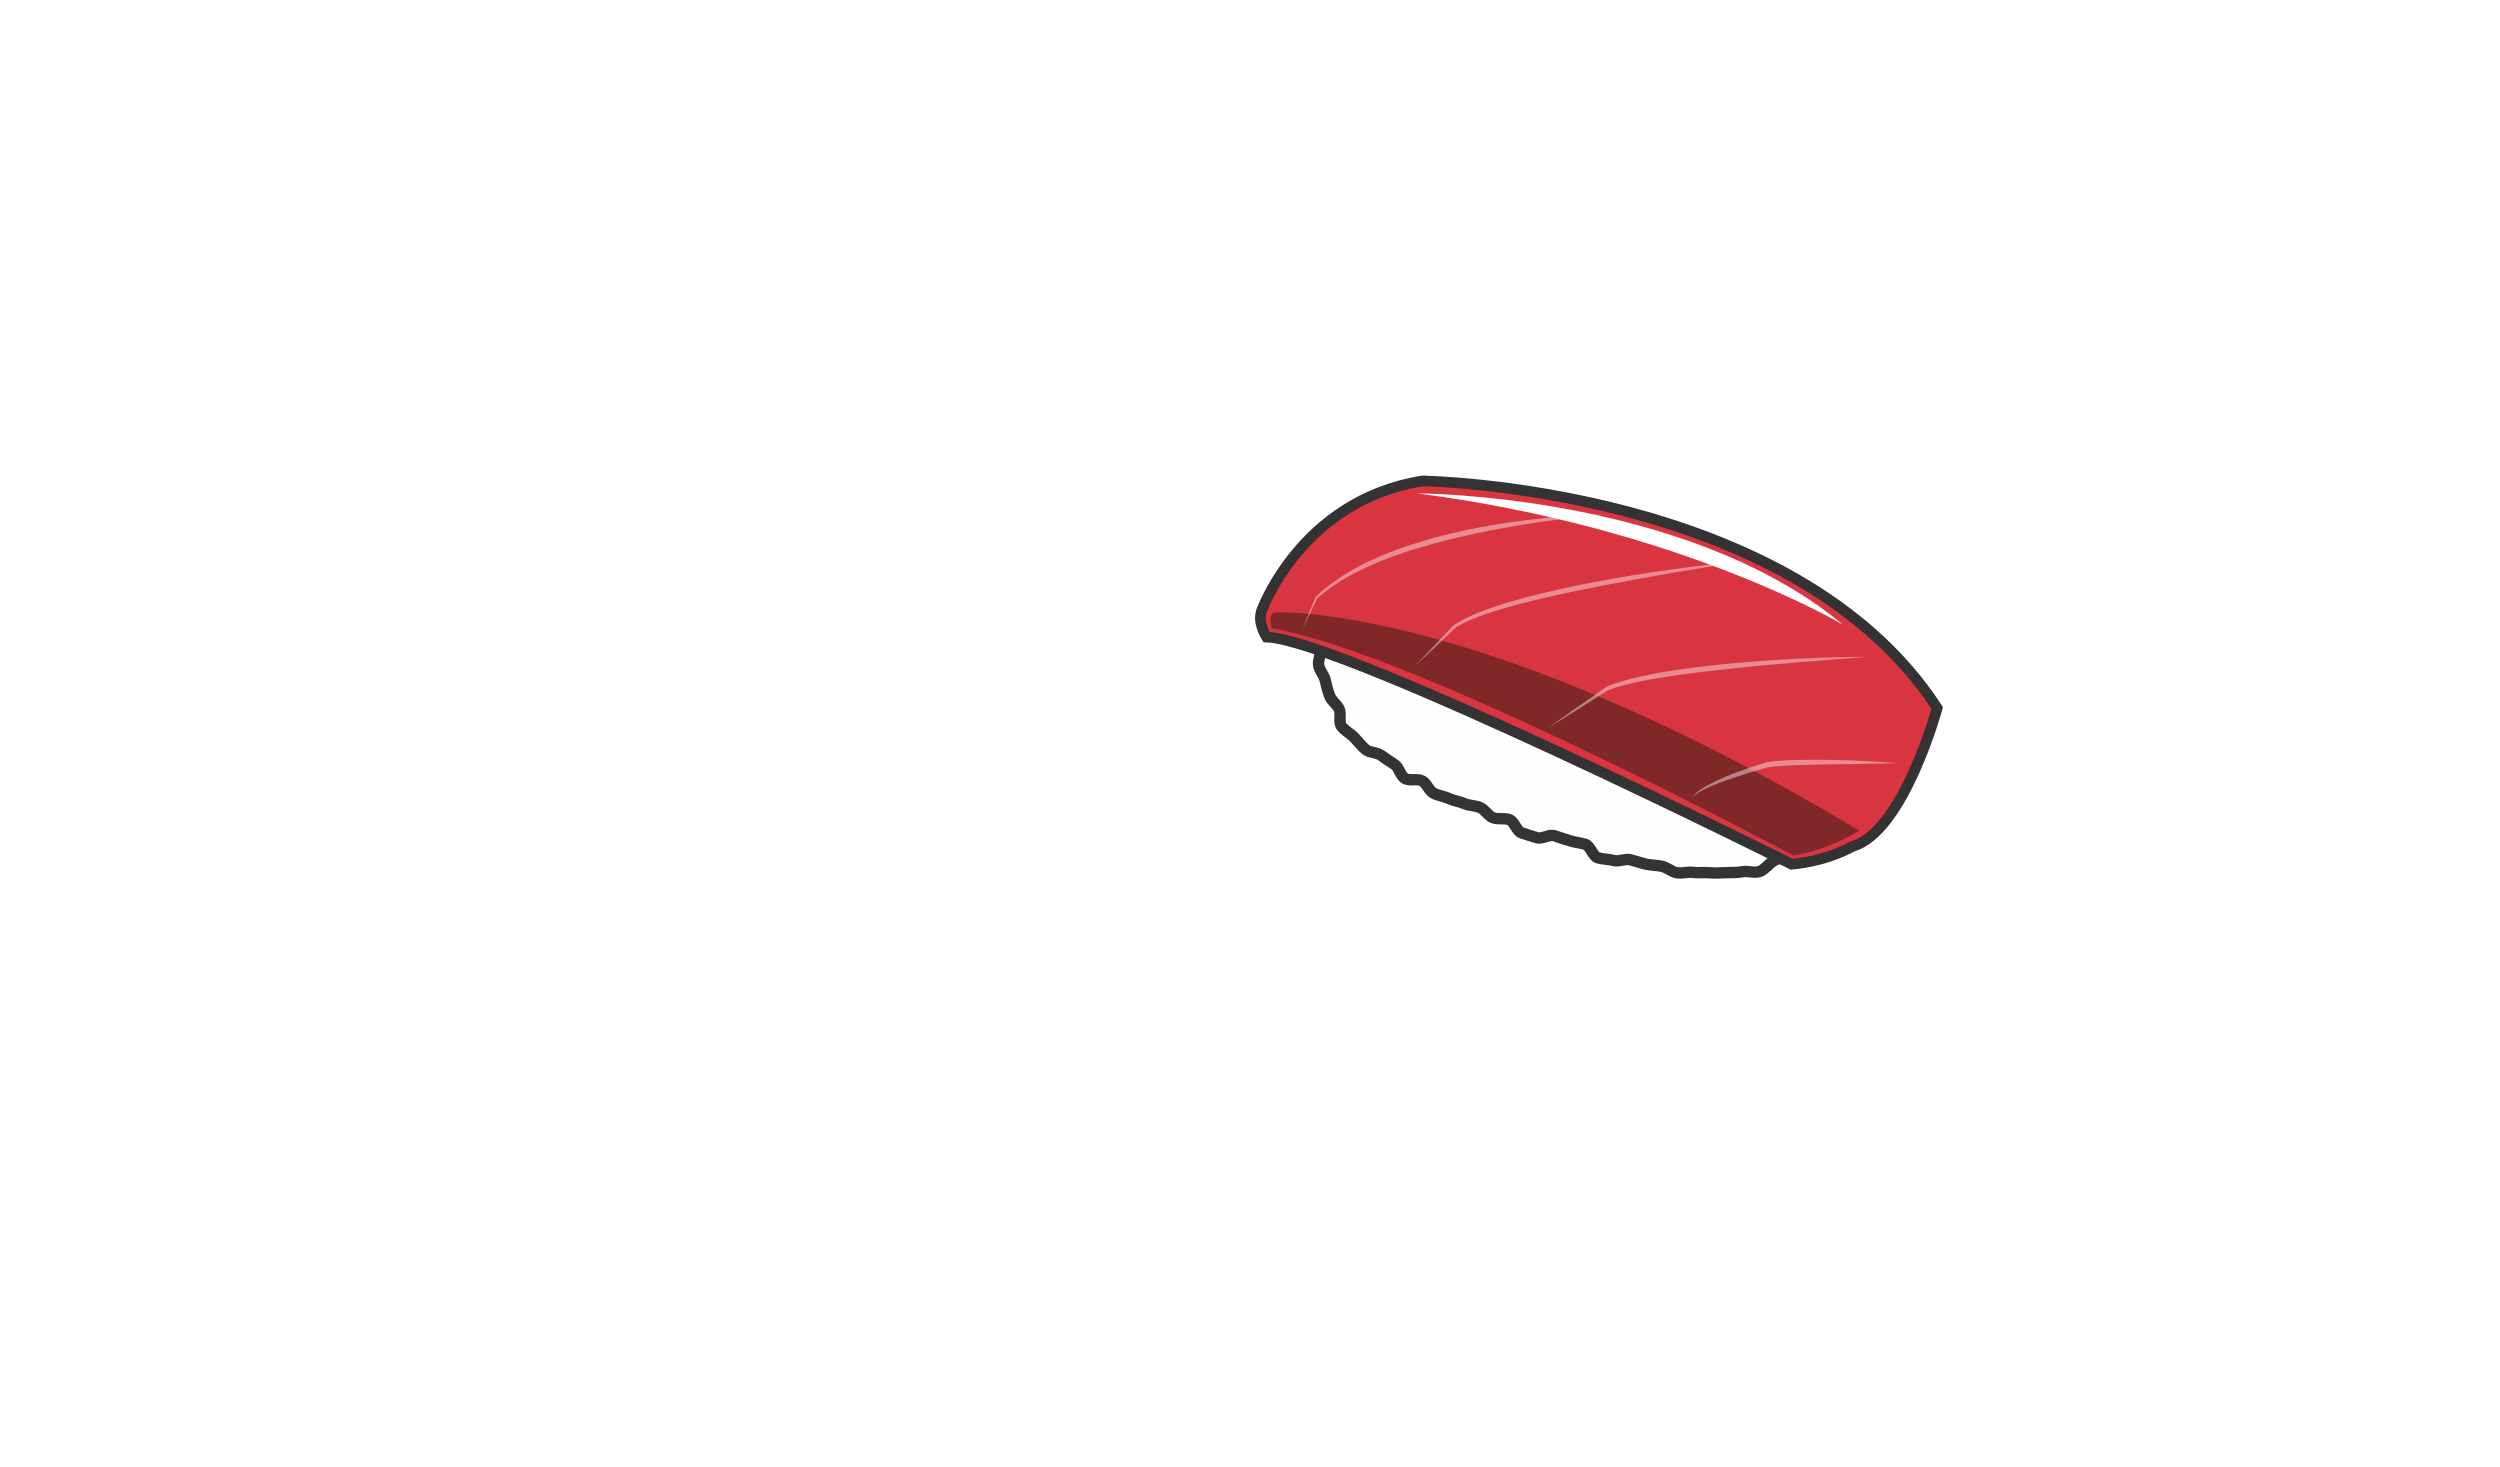
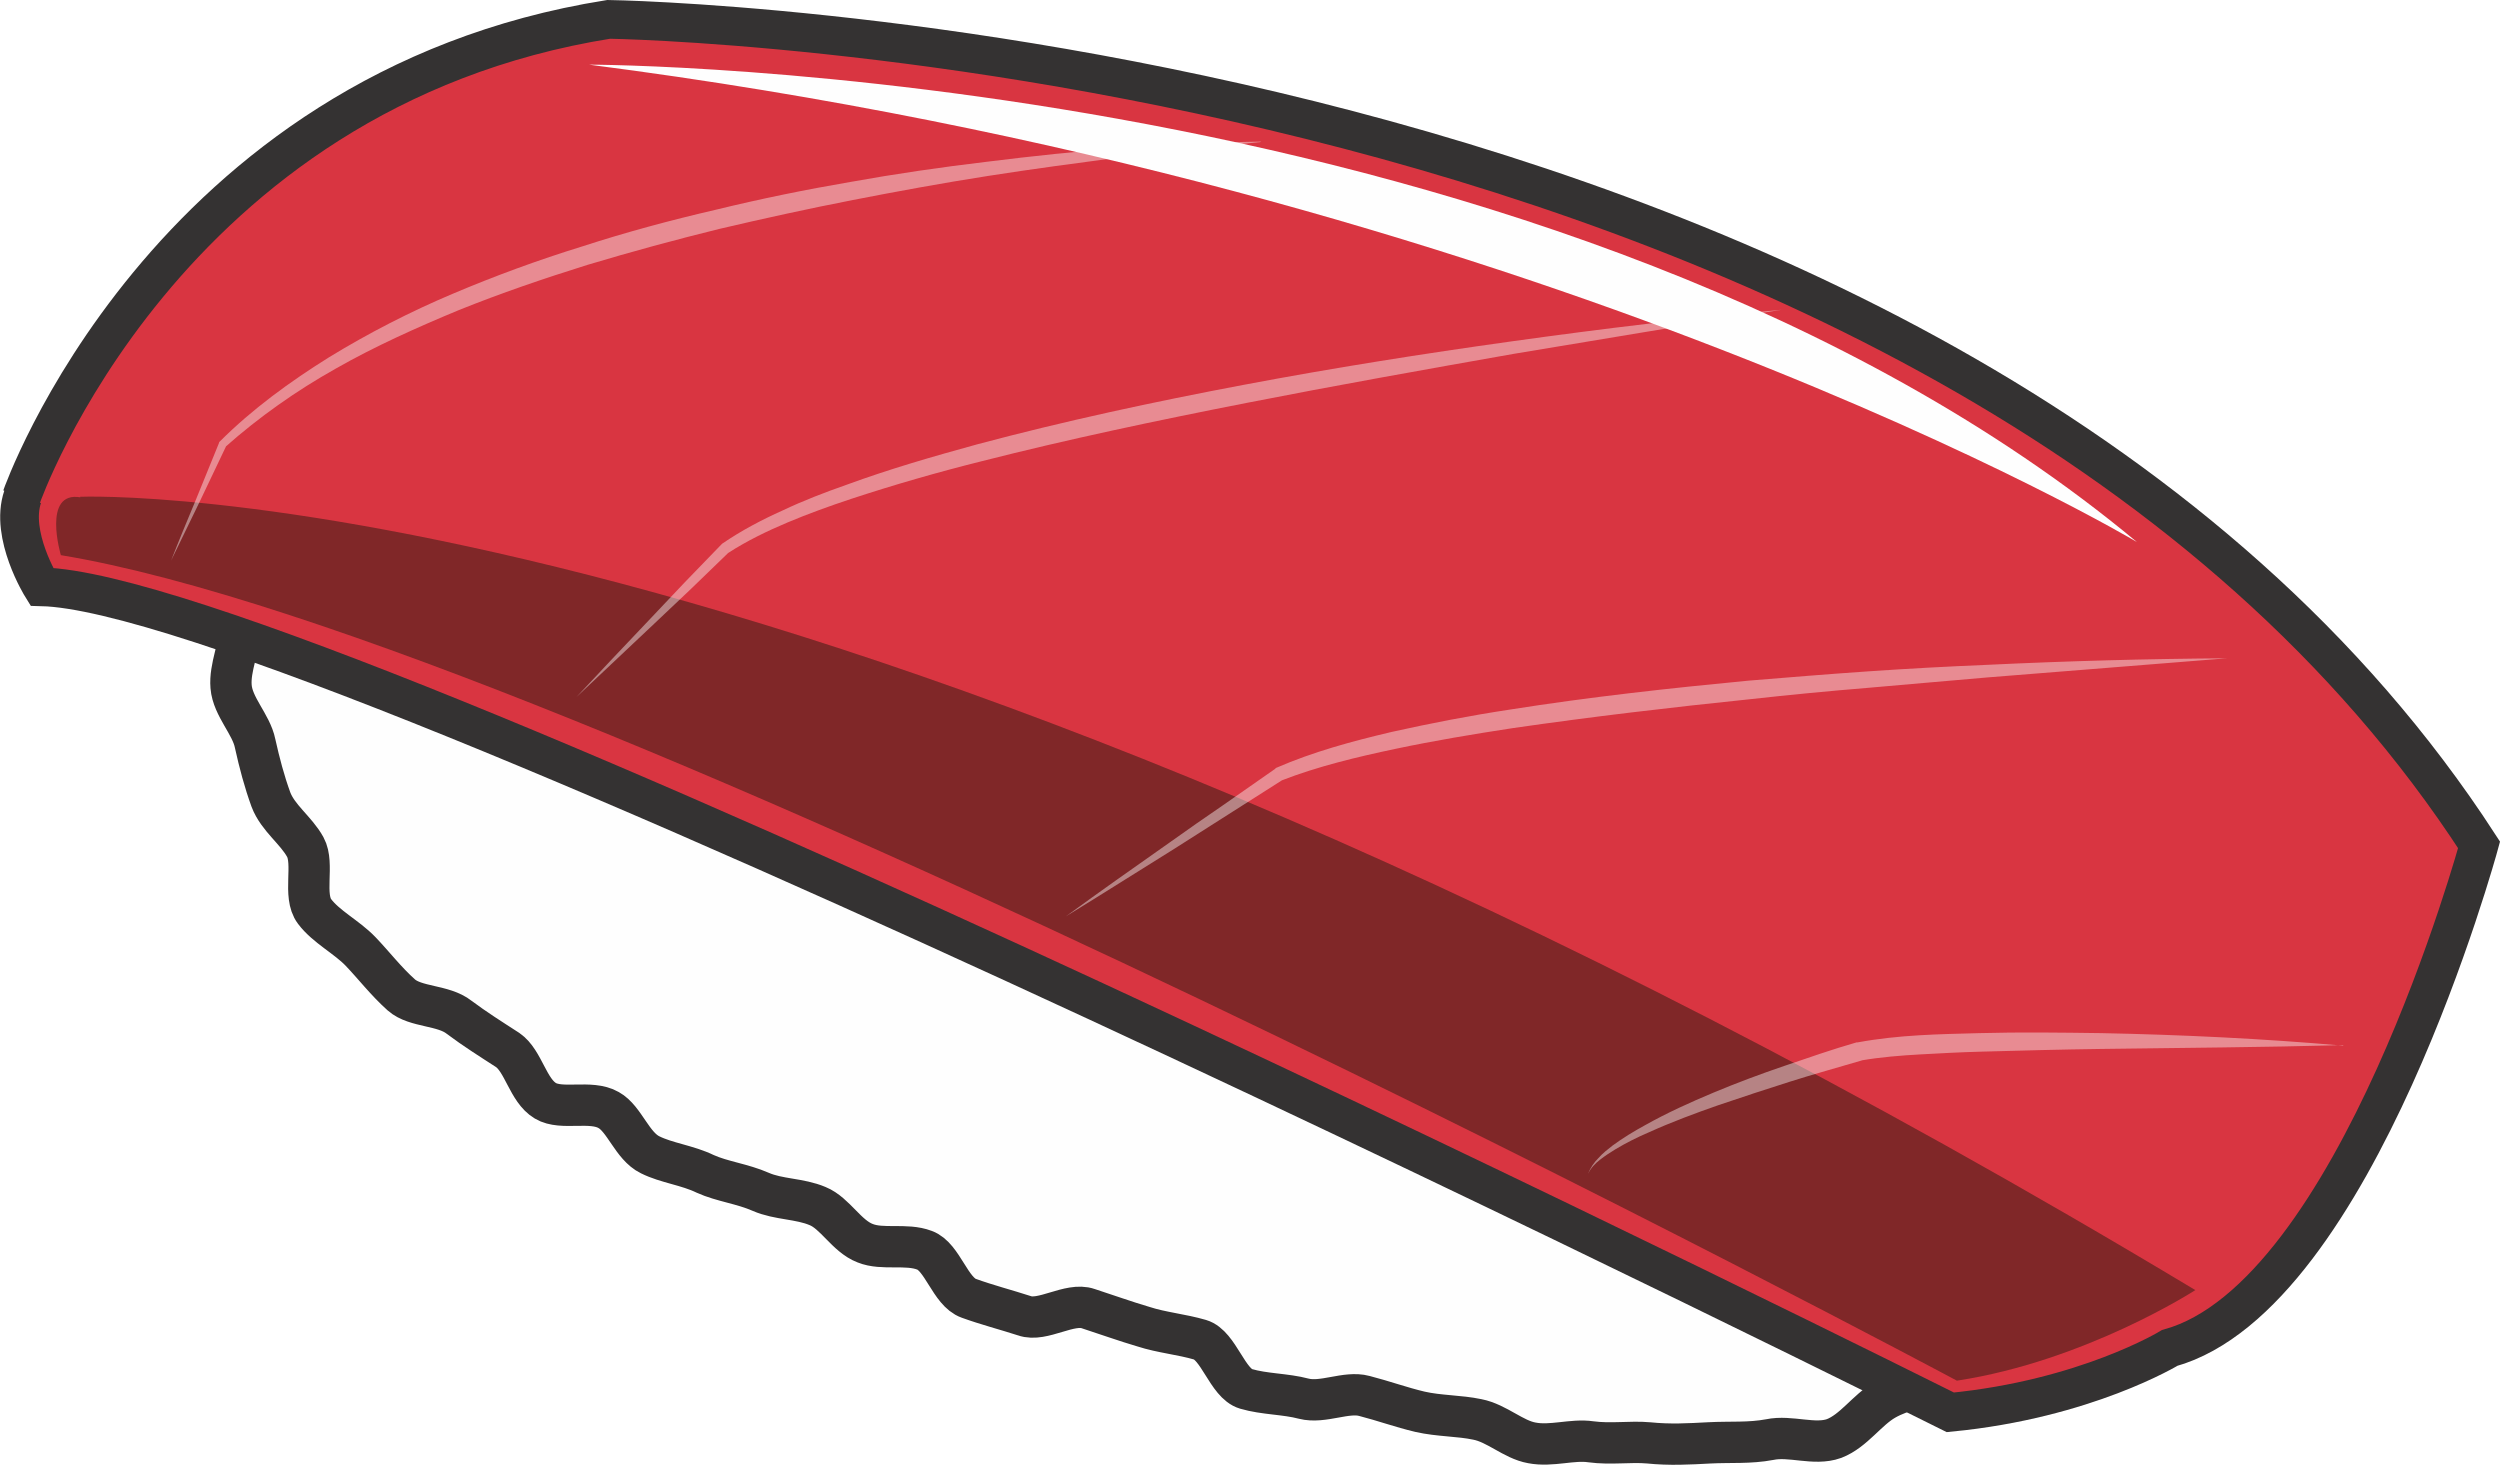
- <svg xmlns="http://www.w3.org/2000/svg" version="1.1" x="0" y="0" width="1198.786" height="703.434" viewBox="0, 0, 1198.786, 703.434" id="svg515">
-   <defs id="defs326">
-     <linearGradient id="Gradient_1" gradientUnits="userSpaceOnUse" x1="12316.9" y1="9886.52" x2="16264.7" y2="9886.52" gradientTransform="matrix(0.072,0,0,0.072,-592.087,-490.172)">
-       <stop offset="0" stop-color="#7093A4" id="stop2" />
-       <stop offset="0.039" stop-color="#7093A4" id="stop4" />
-       <stop offset="0.341" stop-color="#7498A9" id="stop6" />
-       <stop offset="1" stop-color="#799DAF" id="stop8" />
-       <stop offset="1" stop-color="#799DAF" id="stop10" />
-     </linearGradient>
-     <linearGradient id="Gradient_2" gradientUnits="userSpaceOnUse" x1="10937.5" y1="8475.239" x2="10878.7" y2="9788.41" gradientTransform="matrix(0.072,0,0,0.072,-592.087,-490.172)">
-       <stop offset="0" stop-color="#FBBB78" id="stop13" />
-       <stop offset="0.102" stop-color="#FBB66A" id="stop15" />
-       <stop offset="0.569" stop-color="#FBB159" id="stop17" />
-       <stop offset="1" stop-color="#C9842E" id="stop19" />
-     </linearGradient>
-     <linearGradient id="Gradient_3" gradientUnits="userSpaceOnUse" x1="11790.7" y1="8210.891" x2="11617.5" y2="9764.99" gradientTransform="matrix(0.072,0,0,0.072,-592.087,-490.172)">
-       <stop offset="0" stop-color="#FBBB78" id="stop22" />
-       <stop offset="0.102" stop-color="#FBB66A" id="stop24" />
-       <stop offset="0.569" stop-color="#FBB159" id="stop26" />
-       <stop offset="1" stop-color="#C9842E" id="stop28" />
-     </linearGradient>
-     <linearGradient id="Gradient_4" gradientUnits="userSpaceOnUse" x1="9357.391" y1="10142.8" x2="12957.7" y2="10521.2" gradientTransform="matrix(0.072,0,0,0.072,-592.087,-490.172)">
-       <stop offset="0" stop-color="#000000" id="stop31" />
-       <stop offset="0.361" stop-color="#000000" id="stop33" />
-       <stop offset="0.62" stop-color="#515151" id="stop35" />
-       <stop offset="0.678" stop-color="#909090" id="stop37" />
-       <stop offset="0.761" stop-color="#515151" id="stop39" />
-       <stop offset="1" stop-color="#000000" id="stop41" />
-     </linearGradient>
-     <linearGradient id="Gradient_5" gradientUnits="userSpaceOnUse" x1="19242.5" y1="12262.8" x2="18446.201" y2="13096.101" gradientTransform="matrix(0.072,0,0,0.072,-592.087,-490.172)">
-       <stop offset="0" stop-color="#D5443A" id="stop44" />
-       <stop offset="0.651" stop-color="#E79B80" id="stop46" />
-       <stop offset="0.871" stop-color="#FFFFFF" id="stop48" />
-       <stop offset="1" stop-color="#FFFFFF" id="stop50" />
-     </linearGradient>
-     <linearGradient id="Gradient_6" gradientUnits="userSpaceOnUse" x1="19065.9" y1="12522" x2="18359.301" y2="13301.102" gradientTransform="matrix(0.072,0,0,0.072,-592.087,-490.172)">
-       <stop offset="0" stop-color="#D5443A" id="stop53" />
-       <stop offset="0.651" stop-color="#E79B80" id="stop55" />
-       <stop offset="0.871" stop-color="#FFFFFF" id="stop57" />
-       <stop offset="1" stop-color="#FFFFFF" id="stop59" />
-     </linearGradient>
-     <linearGradient id="Gradient_7" gradientUnits="userSpaceOnUse" x1="19036.301" y1="12359.5" x2="18329.701" y2="13138.7" gradientTransform="matrix(0.072,0,0,0.072,-592.087,-490.172)">
-       <stop offset="0" stop-color="#D5443A" id="stop62" />
-       <stop offset="0.651" stop-color="#E79B80" id="stop64" />
-       <stop offset="0.871" stop-color="#FFFFFF" id="stop66" />
-       <stop offset="1" stop-color="#FFFFFF" id="stop68" />
-     </linearGradient>
-     <linearGradient id="Gradient_8" gradientUnits="userSpaceOnUse" x1="18111.799" y1="11442" x2="13042.8" y2="11442" gradientTransform="matrix(0.072,0,0,0.072,-592.087,-490.172)">
-       <stop offset="0" stop-color="#F16244" id="stop71" />
-       <stop offset="0.29" stop-color="#F8AB8E" id="stop73" />
-       <stop offset="0.388" stop-color="#FFFFFF" id="stop75" />
-       <stop offset="1" stop-color="#FFFFFF" id="stop77" />
-     </linearGradient>
-     <linearGradient id="Gradient_9" gradientUnits="userSpaceOnUse" x1="15904.9" y1="11481" x2="14595.701" y2="11154.601" gradientTransform="matrix(0.072,0,0,0.072,-592.087,-490.172)">
-       <stop offset="0" stop-color="#F16244" id="stop80" />
-       <stop offset="0.122" stop-color="#F16244" id="stop82" />
-       <stop offset="0.231" stop-color="#F26D4A" id="stop84" />
-       <stop offset="0.322" stop-color="#F37952" id="stop86" />
-       <stop offset="0.722" stop-color="#FAB799" id="stop88" />
-       <stop offset="1" stop-color="#FFFFFF" id="stop90" />
-     </linearGradient>
-     <linearGradient id="Gradient_10" gradientUnits="userSpaceOnUse" x1="15149.699" y1="11268.399" x2="13869.6" y2="10949.3" gradientTransform="matrix(0.072,0,0,0.072,-592.087,-490.172)">
-       <stop offset="0" stop-color="#F16244" id="stop93" />
-       <stop offset="0.122" stop-color="#F16244" id="stop95" />
-       <stop offset="0.231" stop-color="#F26D4A" id="stop97" />
-       <stop offset="0.322" stop-color="#F37952" id="stop99" />
-       <stop offset="0.722" stop-color="#FAB799" id="stop101" />
-       <stop offset="1" stop-color="#FFFFFF" id="stop103" />
-     </linearGradient>
-     <linearGradient id="Gradient_11" gradientUnits="userSpaceOnUse" x1="14480.4" y1="11049" x2="13114.2" y2="10708.4" gradientTransform="matrix(0.072,0,0,0.072,-592.087,-490.172)">
-       <stop offset="0" stop-color="#F16244" id="stop106" />
-       <stop offset="0.122" stop-color="#F16244" id="stop108" />
-       <stop offset="0.231" stop-color="#F26D4A" id="stop110" />
-       <stop offset="0.322" stop-color="#F37952" id="stop112" />
-       <stop offset="0.722" stop-color="#FAB799" id="stop114" />
-       <stop offset="1" stop-color="#FFFFFF" id="stop116" />
-     </linearGradient>
-     <linearGradient id="Gradient_12" gradientUnits="userSpaceOnUse" x1="16569" y1="11681.5" x2="15266.199" y2="11356.7" gradientTransform="matrix(0.072,0,0,0.072,-592.087,-490.172)">
-       <stop offset="0" stop-color="#F16244" id="stop119" />
-       <stop offset="0.122" stop-color="#F16244" id="stop121" />
-       <stop offset="0.231" stop-color="#F26D4A" id="stop123" />
-       <stop offset="0.322" stop-color="#F37952" id="stop125" />
-       <stop offset="0.722" stop-color="#FAB799" id="stop127" />
-       <stop offset="1" stop-color="#FFFFFF" id="stop129" />
-     </linearGradient>
-     <linearGradient id="Gradient_13" gradientUnits="userSpaceOnUse" x1="17384.102" y1="11934.801" x2="15977.101" y2="11583.9" gradientTransform="matrix(0.072,0,0,0.072,-592.087,-490.172)">
-       <stop offset="0" stop-color="#F16244" id="stop132" />
-       <stop offset="0.122" stop-color="#F16244" id="stop134" />
-       <stop offset="0.231" stop-color="#F26D4A" id="stop136" />
-       <stop offset="0.322" stop-color="#F37952" id="stop138" />
-       <stop offset="0.722" stop-color="#FAB799" id="stop140" />
-       <stop offset="1" stop-color="#FFFFFF" id="stop142" />
-     </linearGradient>
-     <linearGradient id="Gradient_14" gradientUnits="userSpaceOnUse" x1="18037.301" y1="11719.399" x2="17271.4" y2="12433.699" gradientTransform="matrix(0.072,0,0,0.072,-592.087,-490.172)">
-       <stop offset="0" stop-color="#D5443A" id="stop145" />
-       <stop offset="0.651" stop-color="#E79B80" id="stop147" />
-       <stop offset="0.871" stop-color="#FFFFFF" id="stop149" />
-       <stop offset="1" stop-color="#FFFFFF" id="stop151" />
-     </linearGradient>
-     <linearGradient id="Gradient_15" gradientUnits="userSpaceOnUse" x1="17783.6" y1="11893.3" x2="17325.6" y2="12454.5" gradientTransform="matrix(0.072,0,0,0.072,-592.087,-490.172)">
-       <stop offset="0" stop-color="#D5443A" id="stop154" />
-       <stop offset="0.651" stop-color="#E79B80" id="stop156" />
-       <stop offset="0.871" stop-color="#FFFFFF" id="stop158" />
-       <stop offset="1" stop-color="#FFFFFF" id="stop160" />
-     </linearGradient>
-     <linearGradient id="Gradient_16" gradientUnits="userSpaceOnUse" x1="17598.199" y1="12587.2" x2="17658.199" y2="12397.8" gradientTransform="matrix(0.072,0,0,0.072,-592.087,-490.172)">
-       <stop offset="0" stop-color="#D5443A" id="stop163" />
-       <stop offset="0.651" stop-color="#E79B80" id="stop165" />
-       <stop offset="0.871" stop-color="#FFFFFF" id="stop167" />
-       <stop offset="1" stop-color="#FFFFFF" id="stop169" />
-     </linearGradient>
-     <linearGradient id="Gradient_17" gradientUnits="userSpaceOnUse" x1="12385.898" y1="12509.4" x2="12385.898" y2="10046.7" gradientTransform="matrix(0.072,0,0,0.072,-592.087,-490.172)">
-       <stop offset="0" stop-color="#008C54" id="stop172" />
-       <stop offset="0.271" stop-color="#355E4B" id="stop174" />
-       <stop offset="0.31" stop-color="#355E4B" id="stop176" />
-       <stop offset="0.671" stop-color="#00A859" id="stop178" />
-       <stop offset="0.71" stop-color="#00A859" id="stop180" />
-       <stop offset="0.969" stop-color="#49B753" id="stop182" />
-       <stop offset="1" stop-color="#49B753" id="stop184" />
-     </linearGradient>
-     <radialGradient id="Gradient_18" gradientUnits="userSpaceOnUse" cx="12195.3" cy="11085.6" r="163.803" gradientTransform="matrix(0.072,0,0,0.072,-592.087,-490.172)">
-       <stop offset="0" stop-color="#FEFEFE" id="stop187" />
-       <stop offset="0.188" stop-color="#F7AB9A" id="stop189" />
-       <stop offset="1" stop-color="#F05936" id="stop191" />
-     </radialGradient>
-     <radialGradient id="Gradient_19" gradientUnits="userSpaceOnUse" cx="11801" cy="11206.9" r="163.803" gradientTransform="matrix(0.072,0,0,0.072,-592.087,-490.172)">
-       <stop offset="0" stop-color="#FEFEFE" id="stop194" />
-       <stop offset="0.188" stop-color="#F7AB9A" id="stop196" />
-       <stop offset="1" stop-color="#F05936" id="stop198" />
-     </radialGradient>
-     <radialGradient id="Gradient_20" gradientUnits="userSpaceOnUse" cx="12660.5" cy="10984.5" r="163.803" gradientTransform="matrix(0.072,0,0,0.072,-592.087,-490.172)">
-       <stop offset="0" stop-color="#FEFEFE" id="stop201" />
-       <stop offset="0.188" stop-color="#F7AB9A" id="stop203" />
-       <stop offset="1" stop-color="#F05936" id="stop205" />
-     </radialGradient>
-     <radialGradient id="Gradient_21" gradientUnits="userSpaceOnUse" cx="13085.1" cy="11085.6" r="163.803" gradientTransform="matrix(0.072,0,0,0.072,-592.087,-490.172)">
-       <stop offset="0" stop-color="#FEFEFE" id="stop208" />
-       <stop offset="0.188" stop-color="#F7AB9A" id="stop210" />
-       <stop offset="1" stop-color="#F05936" id="stop212" />
-     </radialGradient>
-     <radialGradient id="Gradient_22" gradientUnits="userSpaceOnUse" cx="13529.9" cy="11308" r="163.823" gradientTransform="matrix(0.072,0,0,0.072,-592.087,-490.172)">
-       <stop offset="0" stop-color="#FEFEFE" id="stop215" />
-       <stop offset="0.188" stop-color="#F7AB9A" id="stop217" />
-       <stop offset="1" stop-color="#F05936" id="stop219" />
-     </radialGradient>
-     <radialGradient id="Gradient_23" gradientUnits="userSpaceOnUse" cx="13893.9" cy="11409.1" r="163.783" gradientTransform="matrix(0.072,0,0,0.072,-592.087,-490.172)">
-       <stop offset="0" stop-color="#FEFEFE" id="stop222" />
-       <stop offset="0.188" stop-color="#F7AB9A" id="stop224" />
-       <stop offset="1" stop-color="#F05936" id="stop226" />
-     </radialGradient>
-     <radialGradient id="Gradient_24" gradientUnits="userSpaceOnUse" cx="14257.9" cy="11631.6" r="163.791" gradientTransform="matrix(0.072,0,0,0.072,-592.087,-490.172)">
-       <stop offset="0" stop-color="#FEFEFE" id="stop229" />
-       <stop offset="0.188" stop-color="#F7AB9A" id="stop231" />
-       <stop offset="1" stop-color="#F05936" id="stop233" />
-     </radialGradient>
-     <radialGradient id="Gradient_25" gradientUnits="userSpaceOnUse" cx="14480.401" cy="11854" r="163.791" gradientTransform="matrix(0.072,0,0,0.072,-592.087,-490.172)">
-       <stop offset="0" stop-color="#FEFEFE" id="stop236" />
-       <stop offset="0.188" stop-color="#F7AB9A" id="stop238" />
-       <stop offset="1" stop-color="#F05936" id="stop240" />
-     </radialGradient>
-     <radialGradient id="Gradient_26" gradientUnits="userSpaceOnUse" cx="14035.5" cy="11975.3" r="163.819" gradientTransform="matrix(0.072,0,0,0.072,-592.087,-490.172)">
-       <stop offset="0" stop-color="#FEFEFE" id="stop243" />
-       <stop offset="0.188" stop-color="#F7AB9A" id="stop245" />
-       <stop offset="1" stop-color="#F05936" id="stop247" />
-     </radialGradient>
-     <radialGradient id="Gradient_27" gradientUnits="userSpaceOnUse" cx="13636.2" cy="11721.4" r="166.213" gradientTransform="matrix(0.072,0,0,0.072,-592.087,-490.172)">
-       <stop offset="0" stop-color="#FEFEFE" id="stop250" />
-       <stop offset="0.188" stop-color="#F7AB9A" id="stop252" />
-       <stop offset="1" stop-color="#F05936" id="stop254" />
-     </radialGradient>
-     <radialGradient id="Gradient_28" gradientUnits="userSpaceOnUse" cx="13236.7" cy="11520.3" r="163.803" gradientTransform="matrix(0.072,0,0,0.072,-592.087,-490.172)">
-       <stop offset="0" stop-color="#FEFEFE" id="stop257" />
-       <stop offset="0.188" stop-color="#F7AB9A" id="stop259" />
-       <stop offset="1" stop-color="#F05936" id="stop261" />
-     </radialGradient>
-     <radialGradient id="Gradient_29" gradientUnits="userSpaceOnUse" cx="12791.8" cy="11399" r="163.819" gradientTransform="matrix(0.072,0,0,0.072,-592.087,-490.172)">
-       <stop offset="0" stop-color="#FEFEFE" id="stop264" />
-       <stop offset="0.188" stop-color="#F7AB9A" id="stop266" />
-       <stop offset="1" stop-color="#F05936" id="stop268" />
-     </radialGradient>
-     <radialGradient id="Gradient_30" gradientUnits="userSpaceOnUse" cx="12262.1" cy="11355.5" r="168.28" gradientTransform="matrix(0.072,0,0,0.072,-592.087,-490.172)">
-       <stop offset="0" stop-color="#FEFEFE" id="stop271" />
-       <stop offset="0.188" stop-color="#F7AB9A" id="stop273" />
-       <stop offset="1" stop-color="#F05936" id="stop275" />
-     </radialGradient>
-     <radialGradient id="Gradient_31" gradientUnits="userSpaceOnUse" cx="11918.3" cy="11476.9" r="168.28" gradientTransform="matrix(0.072,0,0,0.072,-592.087,-490.172)">
-       <stop offset="0" stop-color="#FEFEFE" id="stop278" />
-       <stop offset="0.188" stop-color="#F7AB9A" id="stop280" />
-       <stop offset="1" stop-color="#F05936" id="stop282" />
-     </radialGradient>
-     <radialGradient id="Gradient_32" gradientUnits="userSpaceOnUse" cx="12343" cy="11719.6" r="168.28" gradientTransform="matrix(0.072,0,0,0.072,-592.087,-490.172)">
-       <stop offset="0" stop-color="#FEFEFE" id="stop285" />
-       <stop offset="0.188" stop-color="#F7AB9A" id="stop287" />
-       <stop offset="1" stop-color="#F05936" id="stop289" />
-     </radialGradient>
-     <radialGradient id="Gradient_33" gradientUnits="userSpaceOnUse" cx="12767.6" cy="11780.2" r="168.291" gradientTransform="matrix(0.072,0,0,0.072,-592.087,-490.172)">
-       <stop offset="0" stop-color="#FEFEFE" id="stop292" />
-       <stop offset="0.188" stop-color="#F7AB9A" id="stop294" />
-       <stop offset="1" stop-color="#F05936" id="stop296" />
-     </radialGradient>
-     <radialGradient id="Gradient_34" gradientUnits="userSpaceOnUse" cx="13192.3" cy="11921.8" r="168.283" gradientTransform="matrix(0.072,0,0,0.072,-592.087,-490.172)">
-       <stop offset="0" stop-color="#FEFEFE" id="stop299" />
-       <stop offset="0.188" stop-color="#F7AB9A" id="stop301" />
-       <stop offset="1" stop-color="#F05936" id="stop303" />
-     </radialGradient>
-     <radialGradient id="Gradient_35" gradientUnits="userSpaceOnUse" cx="13616.9" cy="12002.7" r="168.295" gradientTransform="matrix(0.072,0,0,0.072,-592.087,-490.172)">
-       <stop offset="0" stop-color="#FEFEFE" id="stop306" />
-       <stop offset="0.188" stop-color="#F7AB9A" id="stop308" />
-       <stop offset="1" stop-color="#F05936" id="stop310" />
-     </radialGradient>
-     <linearGradient id="Gradient_36" gradientUnits="userSpaceOnUse" x1="11145.5" y1="12594.389" x2="14745.9" y2="12972.789" gradientTransform="matrix(0.072,0,0,0.072,-592.087,-490.172)">
-       <stop offset="0" stop-color="#000000" id="stop313" />
-       <stop offset="0.361" stop-color="#000000" id="stop315" />
-       <stop offset="0.62" stop-color="#515151" id="stop317" />
-       <stop offset="0.678" stop-color="#909090" id="stop319" />
-       <stop offset="0.761" stop-color="#515151" id="stop321" />
-       <stop offset="1" stop-color="#000000" id="stop323" />
-     </linearGradient>
-   </defs>
-   <g id="Tuna">
+ <svg xmlns="http://www.w3.org/2000/svg" version="1.1" x="0" y="0" width="256" height="150.019" viewBox="0 0 256 150.019" id="svg515">
+   <defs id="defs326" />
+   <g id="Tuna" transform="matrix(0.7759913,0,0,0.7759913,-466.9834,-176.9711)">
    <g id="g63595" style="display:inline">
      <path style="fill:#fefefe" id="path63591" d="m 634.588,294.549 c -0.504,2.664 -0.288,5.904 -0.576,8.424 -0.288,2.664 -0.432,5.328 -0.504,7.776 -0.072,2.664 -1.44,5.4 -1.224,7.92 0.216,2.664 2.664,4.968 3.168,7.488 0.576,2.592 1.224,5.04 2.088,7.416 0.936,2.448 3.312,4.032 4.536,6.264 1.224,2.232 -0.36,6.408 1.224,8.496 1.512,2.016 4.248,3.384 6.048,5.256 1.728,1.8 3.384,3.96 5.4,5.76 1.872,1.656 5.544,1.296 7.632,2.952 2.016,1.512 4.176,2.88 6.408,4.32 2.089,1.44 2.664,5.328 4.969,6.696 2.16,1.296 5.976,-0.144 8.352,1.224 2.088,1.152 3.096,4.752 5.472,5.904 2.16,1.08 4.896,1.368 7.272,2.52 2.232,1.008 4.896,1.296 7.344,2.376 2.304,1.008 5.112,0.864 7.488,1.872 2.304,0.936 3.816,3.959 6.264,4.896 2.304,0.935 5.4,0 7.848,0.935 2.376,0.865 3.384,5.472 5.832,6.336 2.376,0.864 4.896,1.512 7.344,2.304 2.376,0.864 5.976,-1.8 8.424,-0.936 2.448,0.792 4.824,1.656 7.272,2.376 2.448,0.792 5.04,1.008 7.488,1.728 2.448,0.72 3.6,5.76 6.048,6.48 2.448,0.72 5.184,0.648 7.632,1.296 2.52,0.648 5.616,-1.008 7.993,-0.36 2.52,0.648 4.895,1.512 7.343,2.088 2.521,0.576 5.185,0.504 7.561,1.008 2.592,0.504 4.752,2.664 7.2,3.096 2.592,0.504 5.328,-0.504 7.776,-0.144 2.664,0.36 5.184,-0.072 7.632,0.144 2.808,0.288 5.328,0.144 7.992,0 2.808,-0.144 5.328,0.072 7.992,-0.432 2.736,-0.576 5.904,0.792 8.496,-0.144 2.592,-1.008 4.32,-3.744 6.696,-5.112 2.376,-1.368 5.4,-1.728 7.632,-3.384 2.16,-1.656 5.616,-2.088 7.632,-4.032 1.944,-1.872 3.456,-4.536 5.256,-6.624 1.8,-2.016 3.024,-4.68 4.68,-6.983 1.512,-1.944 3.744,-3.96 4.752,-6.408 0.936,-2.304 -1.944,-5.832 -1.368,-8.424 0.504,-2.448 4.464,-4.464 4.68,-6.984 0.216,-2.52 -2.376,-5.184 -2.448,-7.704 -0.072,-2.592 0.288,-5.184 -0.072,-7.56 -0.432,-2.664 -2.376,-4.68 -3.024,-6.984 -0.864,-2.664 -1.368,-5.04 -2.448,-7.272 -1.224,-2.448 -3.096,-4.104 -4.536,-6.192 -1.512,-2.232 -0.072,-6.84 -1.872,-8.712 -1.872,-1.944 -5.4,-2.016 -7.56,-3.6 -2.16,-1.584 -4.392,-2.736 -6.768,-4.032 -2.304,-1.224 -4.68,-2.16 -7.2,-3.168 -2.448,-0.936 -4.176,-4.104 -6.768,-4.896 -2.52,-0.72 -6.048,2.448 -8.64,1.8 -2.52,-0.576 -4.248,-5.544 -6.912,-5.976 -2.592,-0.432 -5.616,1.584 -8.28,1.152 -2.592,-0.36 -4.896,-3.024 -7.56,-3.384 -2.592,-0.36 -5.328,0 -7.992,-0.36 -2.592,-0.36 -5.184,-1.008 -7.776,-1.368 -2.664,-0.36 -5.76,2.376 -8.352,1.944 -2.52,-0.504 -4.825,-2.304 -7.345,-2.952 -2.52,-0.576 -5.256,-0.432 -7.776,-1.08 -2.52,-0.648 -5.184,-0.864 -7.632,-1.656 -2.448,-0.72 -4.896,-1.872 -7.344,-2.664 -2.448,-0.792 -4.68,-2.304 -7.2,-3.096 -2.448,-0.792 -4.536,-2.736 -7.056,-3.528 -2.448,-0.792 -4.968,-1.44 -7.416,-2.232 -2.448,-0.792 -5.688,0.792 -8.136,0 -2.52,-0.72 -4.248,-3.816 -6.768,-4.536 -2.52,-0.72 -5.616,1.08 -8.136,0.504 -2.52,-0.576 -4.392,-4.176 -6.912,-4.68 -2.592,-0.503 -5.04,-1.943 -7.56,-2.303 -2.592,-0.361 -5.328,0.071 -7.92,-0.073 -2.592,-0.143 -5.328,-0.791 -7.92,-0.719 -2.592,0.071 -5.257,1.295 -7.777,1.584 -2.592,0.287 -5.616,-0.865 -8.136,-0.289 -2.52,0.576 -3.744,5.544 -6.192,6.48 -2.376,0.864 -5.904,-0.936 -8.28,0.216 -2.232,1.152 -4.824,1.944 -7.056,3.384 -5.112,2.664 -4.752,4.032 -8.424,8.352 z" />
      <path style="fill-opacity:0;stroke:#343232;stroke-width:5.453" id="path63593" d="m 634.588,294.549 c -0.504,2.664 -0.288,5.904 -0.576,8.424 -0.288,2.664 -0.432,5.328 -0.504,7.776 -0.072,2.664 -1.44,5.4 -1.224,7.92 0.216,2.664 2.664,4.968 3.168,7.488 0.576,2.592 1.224,5.04 2.088,7.416 0.936,2.448 3.312,4.032 4.536,6.264 1.224,2.232 -0.36,6.408 1.224,8.496 1.512,2.016 4.248,3.384 6.048,5.256 1.728,1.8 3.384,3.96 5.4,5.76 1.872,1.656 5.544,1.296 7.632,2.952 2.016,1.512 4.176,2.88 6.408,4.32 2.089,1.44 2.664,5.328 4.969,6.696 2.16,1.296 5.976,-0.144 8.352,1.224 2.088,1.152 3.096,4.752 5.472,5.904 2.16,1.08 4.896,1.368 7.272,2.52 2.232,1.008 4.896,1.296 7.344,2.376 2.304,1.008 5.112,0.864 7.488,1.872 2.304,0.936 3.816,3.959 6.264,4.896 2.304,0.935 5.4,0 7.848,0.935 2.376,0.865 3.384,5.472 5.832,6.336 2.376,0.864 4.896,1.512 7.344,2.304 2.376,0.864 5.976,-1.8 8.424,-0.936 2.448,0.792 4.824,1.656 7.272,2.376 2.448,0.792 5.04,1.008 7.488,1.728 2.448,0.72 3.6,5.76 6.048,6.48 2.448,0.72 5.184,0.648 7.632,1.296 2.52,0.648 5.616,-1.008 7.993,-0.36 2.52,0.648 4.895,1.512 7.343,2.088 2.521,0.576 5.185,0.504 7.561,1.008 2.592,0.504 4.752,2.664 7.2,3.096 2.592,0.504 5.328,-0.504 7.776,-0.144 2.664,0.36 5.184,-0.072 7.632,0.144 2.808,0.288 5.328,0.144 7.992,0 2.808,-0.144 5.328,0.072 7.992,-0.432 2.736,-0.576 5.904,0.792 8.496,-0.144 2.592,-1.008 4.32,-3.744 6.696,-5.112 2.376,-1.368 5.4,-1.728 7.632,-3.384 2.16,-1.656 5.616,-2.088 7.632,-4.032 1.944,-1.872 3.456,-4.536 5.256,-6.624 1.8,-2.016 3.024,-4.68 4.68,-6.983 1.512,-1.944 3.744,-3.96 4.752,-6.408 0.936,-2.304 -1.944,-5.832 -1.368,-8.424 0.504,-2.448 4.464,-4.464 4.68,-6.984 0.216,-2.52 -2.376,-5.184 -2.448,-7.704 -0.072,-2.592 0.288,-5.184 -0.072,-7.56 -0.432,-2.664 -2.376,-4.68 -3.024,-6.984 -0.864,-2.664 -1.368,-5.04 -2.448,-7.272 -1.224,-2.448 -3.096,-4.104 -4.536,-6.192 -1.512,-2.232 -0.072,-6.84 -1.872,-8.712 -1.872,-1.944 -5.4,-2.016 -7.56,-3.6 -2.16,-1.584 -4.392,-2.736 -6.768,-4.032 -2.304,-1.224 -4.68,-2.16 -7.2,-3.168 -2.448,-0.936 -4.176,-4.104 -6.768,-4.896 -2.52,-0.72 -6.048,2.448 -8.64,1.8 -2.52,-0.576 -4.248,-5.544 -6.912,-5.976 -2.592,-0.432 -5.616,1.584 -8.28,1.152 -2.592,-0.36 -4.896,-3.024 -7.56,-3.384 -2.592,-0.36 -5.328,0 -7.992,-0.36 -2.592,-0.36 -5.184,-1.008 -7.776,-1.368 -2.664,-0.36 -5.76,2.376 -8.352,1.944 -2.52,-0.504 -4.825,-2.304 -7.345,-2.952 -2.52,-0.576 -5.256,-0.432 -7.776,-1.08 -2.52,-0.648 -5.184,-0.864 -7.632,-1.656 -2.448,-0.72 -4.896,-1.872 -7.344,-2.664 -2.448,-0.792 -4.68,-2.304 -7.2,-3.096 -2.448,-0.792 -4.536,-2.736 -7.056,-3.528 -2.448,-0.792 -4.968,-1.44 -7.416,-2.232 -2.448,-0.792 -5.688,0.792 -8.136,0 -2.52,-0.72 -4.248,-3.816 -6.768,-4.536 -2.52,-0.72 -5.616,1.08 -8.136,0.504 -2.52,-0.576 -4.392,-4.176 -6.912,-4.68 -2.592,-0.503 -5.04,-1.943 -7.56,-2.303 -2.592,-0.361 -5.328,0.071 -7.92,-0.073 -2.592,-0.143 -5.328,-0.791 -7.92,-0.719 -2.592,0.071 -5.257,1.295 -7.777,1.584 -2.592,0.287 -5.616,-0.865 -8.136,-0.289 -2.52,0.576 -3.744,5.544 -6.192,6.48 -2.376,0.864 -5.904,-0.936 -8.28,0.216 -2.232,1.152 -4.824,1.944 -7.056,3.384 -5.112,2.664 -4.752,4.032 -8.424,8.352" />
    </g>
    <g id="g63617">
      <g id="g63601">
        <path style="fill:#d93541" id="path63597" d="m 604.636,293.613 c 0,0 18.72,-53.639 77.473,-62.999 0,0 177.841,2.52 246.818,108.935 0,0 -16.2,59.543 -40.825,66.383 0,0 -11.088,6.768 -28.944,8.496 0,0 -216.146,-108.071 -251.858,-108.935 0,0 -4.248,-6.84 -2.52,-11.88 z" />
        <path style="fill-opacity:0;stroke:#343232;stroke-width:5.106" id="path63599" d="m 604.636,293.613 c 0,0 18.72,-53.639 77.473,-62.999 0,0 177.841,2.52 246.818,108.935 0,0 -16.2,59.543 -40.825,66.383 0,0 -11.088,6.768 -28.944,8.496 0,0 -216.146,-108.071 -251.858,-108.935 0,0 -4.248,-6.84 -2.52,-11.88" />
      </g>
      <path style="fill:#802728" id="path63605" d="m 612.34,293.613 c 0,0 97.849,-4.248 279.146,104.687 0,0 -14.472,9.36 -31.464,11.952 0,0 -182.953,-97.847 -250.202,-108.935 0,0 -2.52,-8.496 2.592,-7.632 z" />
      <path style="fill:#fefefe;fill-opacity:0.431" id="path63607" d="m 910.999,365.973 c -10.656,0.288 -21.313,0.36 -31.969,0.504 -5.328,0.072 -10.656,0.216 -15.912,0.36 -2.664,0.072 -5.328,0.216 -7.92,0.36 -2.592,0.144 -5.256,0.36 -7.776,0.792 h 0.072 c -3.168,0.936 -6.336,1.8 -9.504,2.808 -3.168,1.008 -6.264,2.016 -9.432,3.096 -3.096,1.08 -6.192,2.232 -9.216,3.6 -1.512,0.648 -2.952,1.368 -4.392,2.232 -0.72,0.432 -1.368,0.864 -2.016,1.368 -0.648,0.504 -1.224,1.08 -1.584,1.872 0.288,-0.792 0.792,-1.512 1.368,-2.088 0.576,-0.648 1.224,-1.152 1.872,-1.656 1.368,-1.008 2.808,-1.872 4.248,-2.664 2.952,-1.656 5.976,-3.024 9.072,-4.32 3.096,-1.296 6.192,-2.448 9.36,-3.528 3.168,-1.08 6.264,-2.16 9.504,-3.096 h 0.072 0.072 c 5.472,-1.008 10.728,-1.08 16.128,-1.224 5.328,-0.144 10.656,-0.072 15.984,0 10.656,0.216 21.313,0.72 31.969,1.656 z" />
      <path style="fill:#fefefe;fill-opacity:0.431" id="path63609" d="m 895.663,314.925 -31.537,2.52 c -5.256,0.432 -10.512,0.936 -15.696,1.368 -5.256,0.432 -10.512,0.936 -15.696,1.512 -10.44,1.08 -20.88,2.304 -31.32,3.816 -5.184,0.792 -10.368,1.656 -15.48,2.736 -5.113,1.08 -10.225,2.304 -15.049,4.176 l 0.144,-0.072 -7.128,4.536 c -2.376,1.512 -4.752,3.024 -7.128,4.536 -4.752,2.952 -9.504,5.976 -14.328,8.928 4.536,-3.312 9.144,-6.552 13.752,-9.792 2.304,-1.656 4.608,-3.24 6.912,-4.824 l 6.912,-4.824 0.072,-0.072 0.072,-0.072 c 4.968,-2.16 10.08,-3.528 15.264,-4.752 5.185,-1.152 10.369,-2.16 15.625,-2.952 10.44,-1.656 20.952,-2.808 31.464,-3.816 5.256,-0.432 10.512,-0.864 15.768,-1.224 5.256,-0.36 10.512,-0.648 15.768,-0.864 10.512,-0.504 21.096,-0.792 31.609,-0.864 z" />
      <path style="fill:#fefefe;fill-opacity:0.431" id="path63611" d="m 836.982,268.918 c -11.808,1.872 -23.616,3.887 -35.424,5.832 -11.809,2.087 -23.545,4.175 -35.281,6.479 -11.736,2.304 -23.4,4.752 -34.992,7.704 -5.76,1.44 -11.52,3.096 -17.208,4.968 -2.808,0.936 -5.616,1.944 -8.352,3.096 -2.736,1.152 -5.4,2.448 -7.848,4.032 l 0.072,-0.072 c -3.312,3.24 -6.624,6.408 -10.008,9.576 -3.384,3.168 -6.696,6.336 -10.08,9.504 3.167,-3.384 6.336,-6.768 9.504,-10.08 3.168,-3.384 6.336,-6.696 9.576,-10.008 l 0.072,-0.072 0.072,-0.072 c 2.52,-1.728 5.256,-3.168 7.992,-4.392 2.736,-1.296 5.544,-2.376 8.424,-3.384 5.688,-2.088 11.448,-3.744 17.208,-5.328 11.592,-3.096 23.328,-5.616 35.136,-7.848 11.808,-2.232 23.616,-4.103 35.497,-5.759 11.88,-1.657 23.76,-3.096 35.712,-4.176 z" />
      <path style="fill:#fefefe;fill-opacity:0.431" id="path63613" d="m 768.077,246.814 c -6.048,0.576 -12.024,1.224 -18,1.944 -5.976,0.792 -11.952,1.584 -17.928,2.52 -5.976,0.936 -11.88,2.016 -17.784,3.168 -5.904,1.152 -11.808,2.448 -17.64,3.816 -5.832,1.44 -11.664,3.024 -17.424,4.752 -5.76,1.8 -11.449,3.744 -16.993,5.976 -5.544,2.304 -11.016,4.752 -16.2,7.703 -5.256,2.952 -10.152,6.408 -14.616,10.368 l 0.144,-0.144 -3.6,7.56 c -1.224,2.52 -2.448,5.04 -3.672,7.56 1.008,-2.592 2.088,-5.184 3.168,-7.776 l 3.168,-7.776 v -0.072 l 0.072,-0.072 c 4.32,-4.32 9.288,-7.92 14.472,-11.159 5.184,-3.168 10.656,-5.976 16.272,-8.352 5.616,-2.376 11.304,-4.464 17.137,-6.264 5.76,-1.872 11.664,-3.456 17.568,-4.824 5.904,-1.44 11.88,-2.664 17.784,-3.672 5.976,-1.08 11.952,-1.944 18,-2.664 12.024,-1.512 24.12,-2.52 36.216,-2.664 z" />
      <path style="fill:#fefefe" id="path63615" d="m 679.517,236.59 c 0,0 128.521,0 204.265,62.999 0,0 -78.336,-46.799 -204.265,-62.999 z" />
    </g>
  </g>
</svg>
